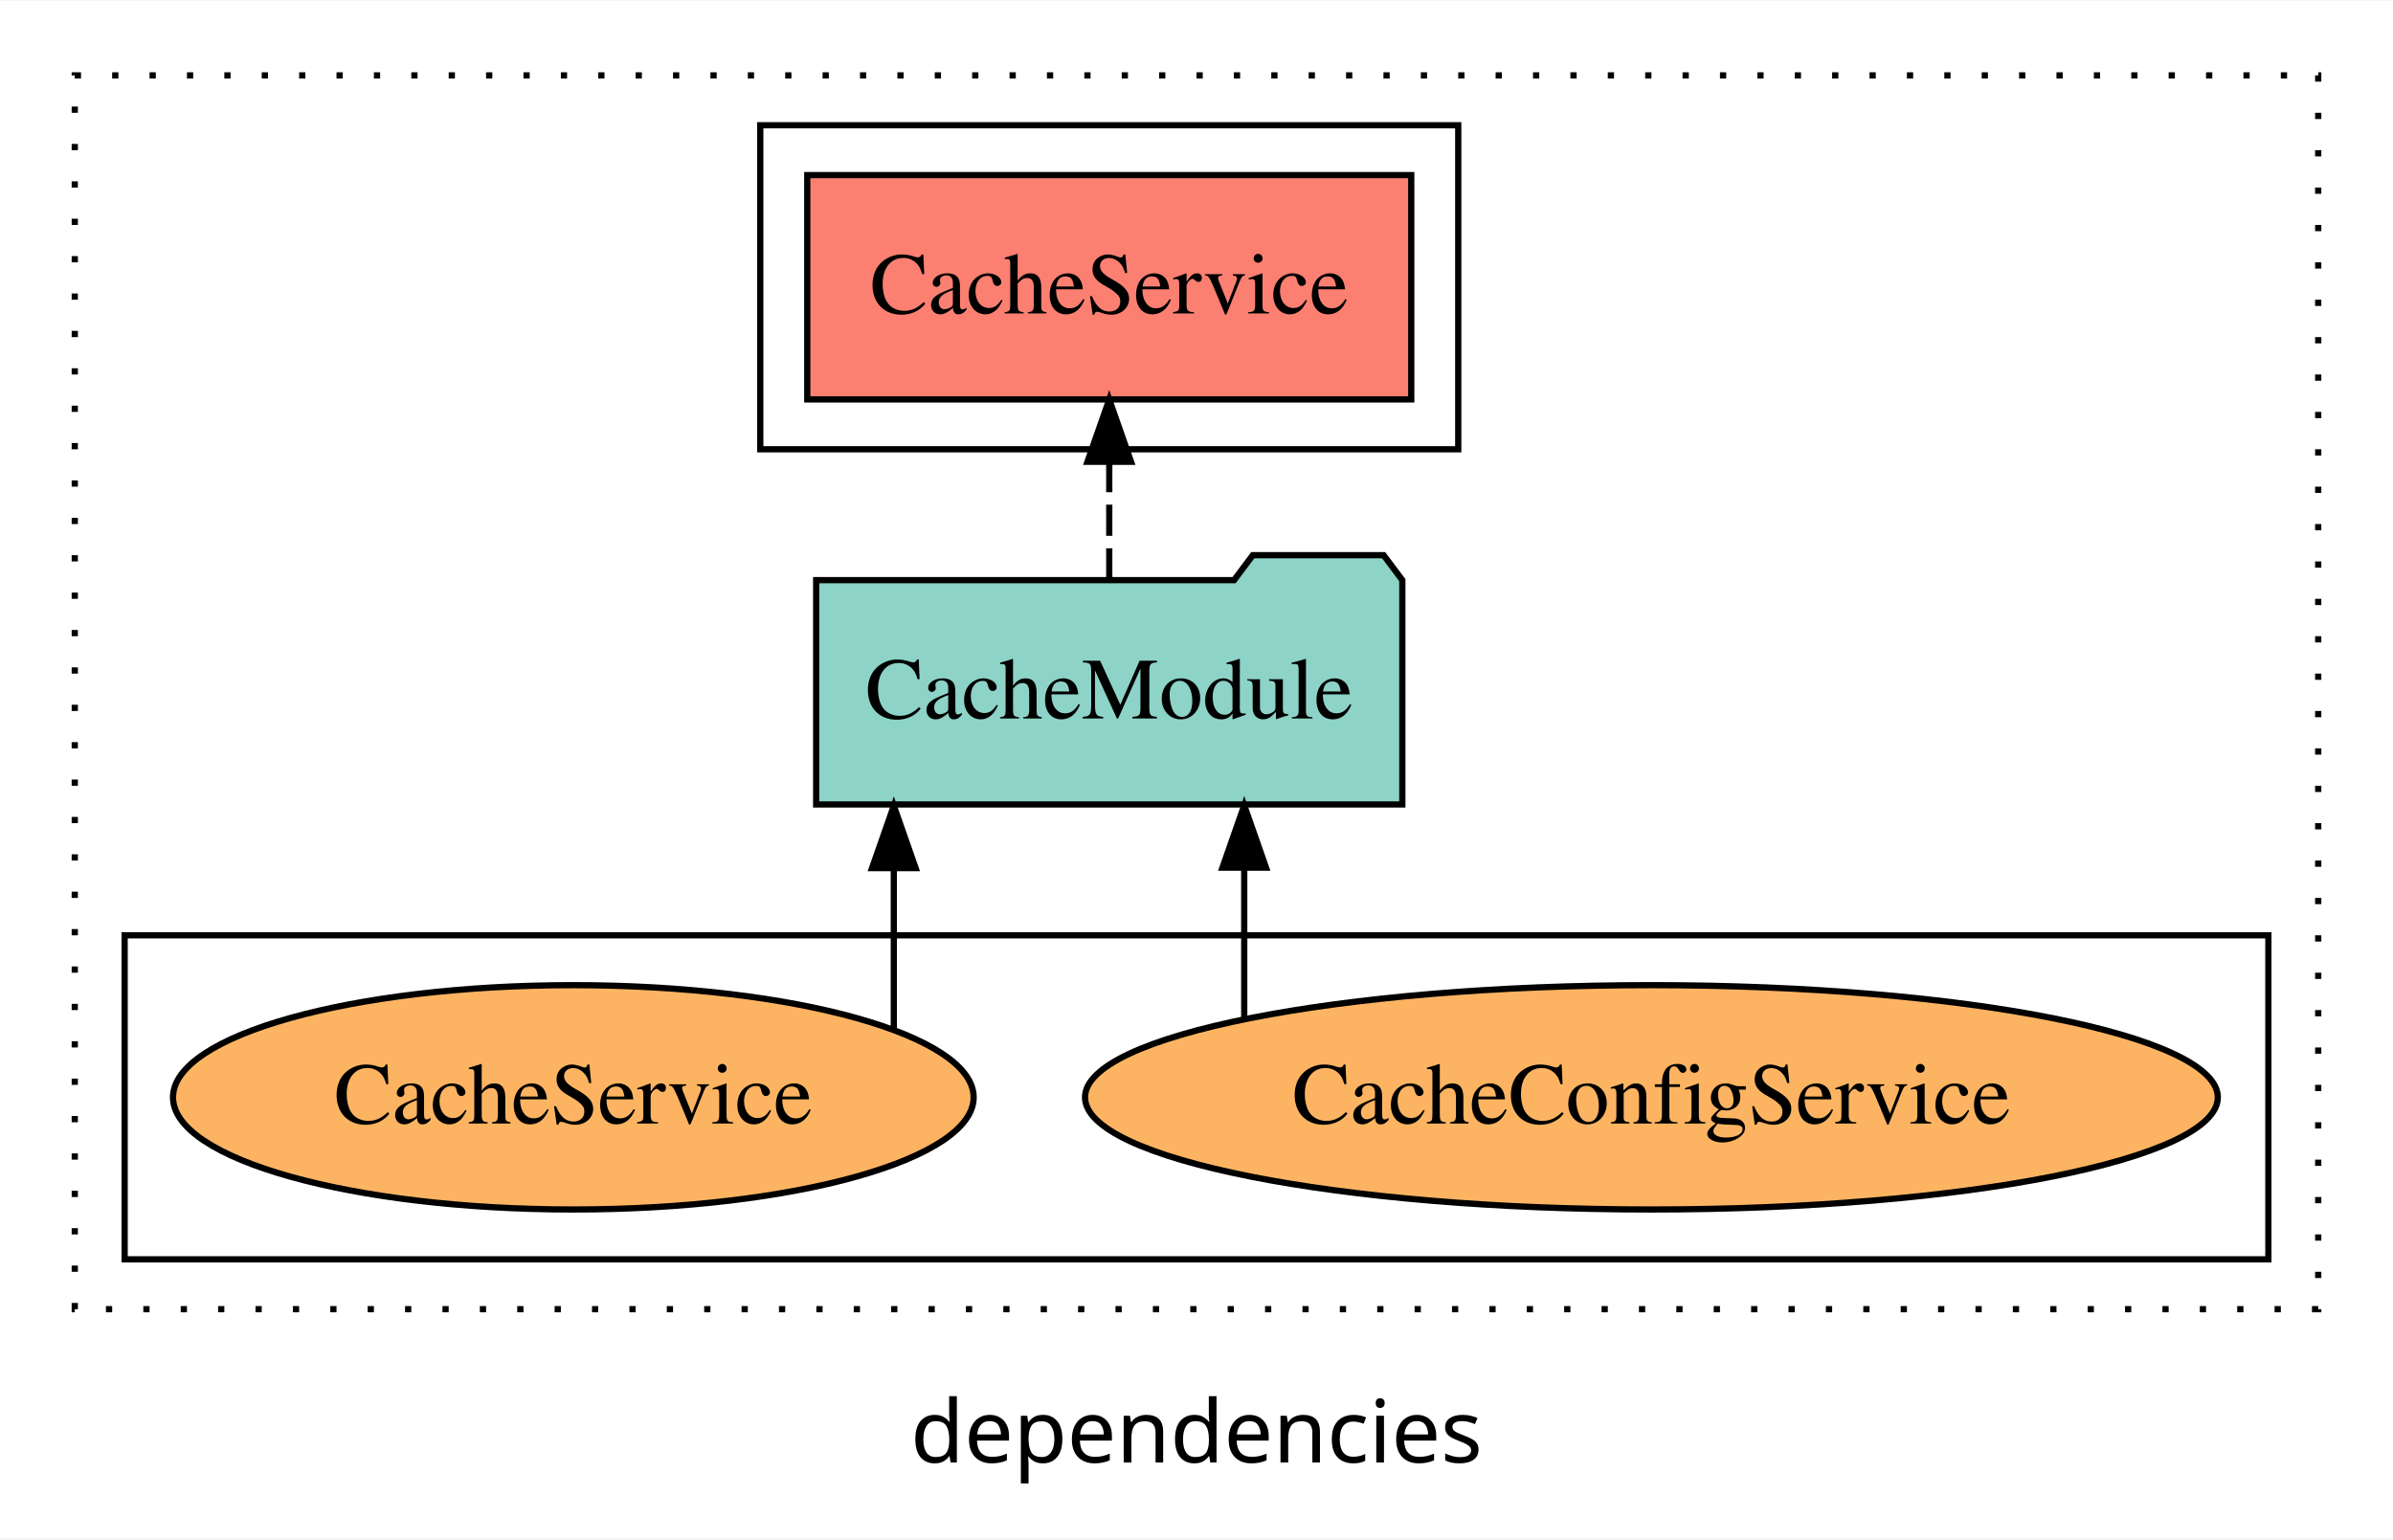
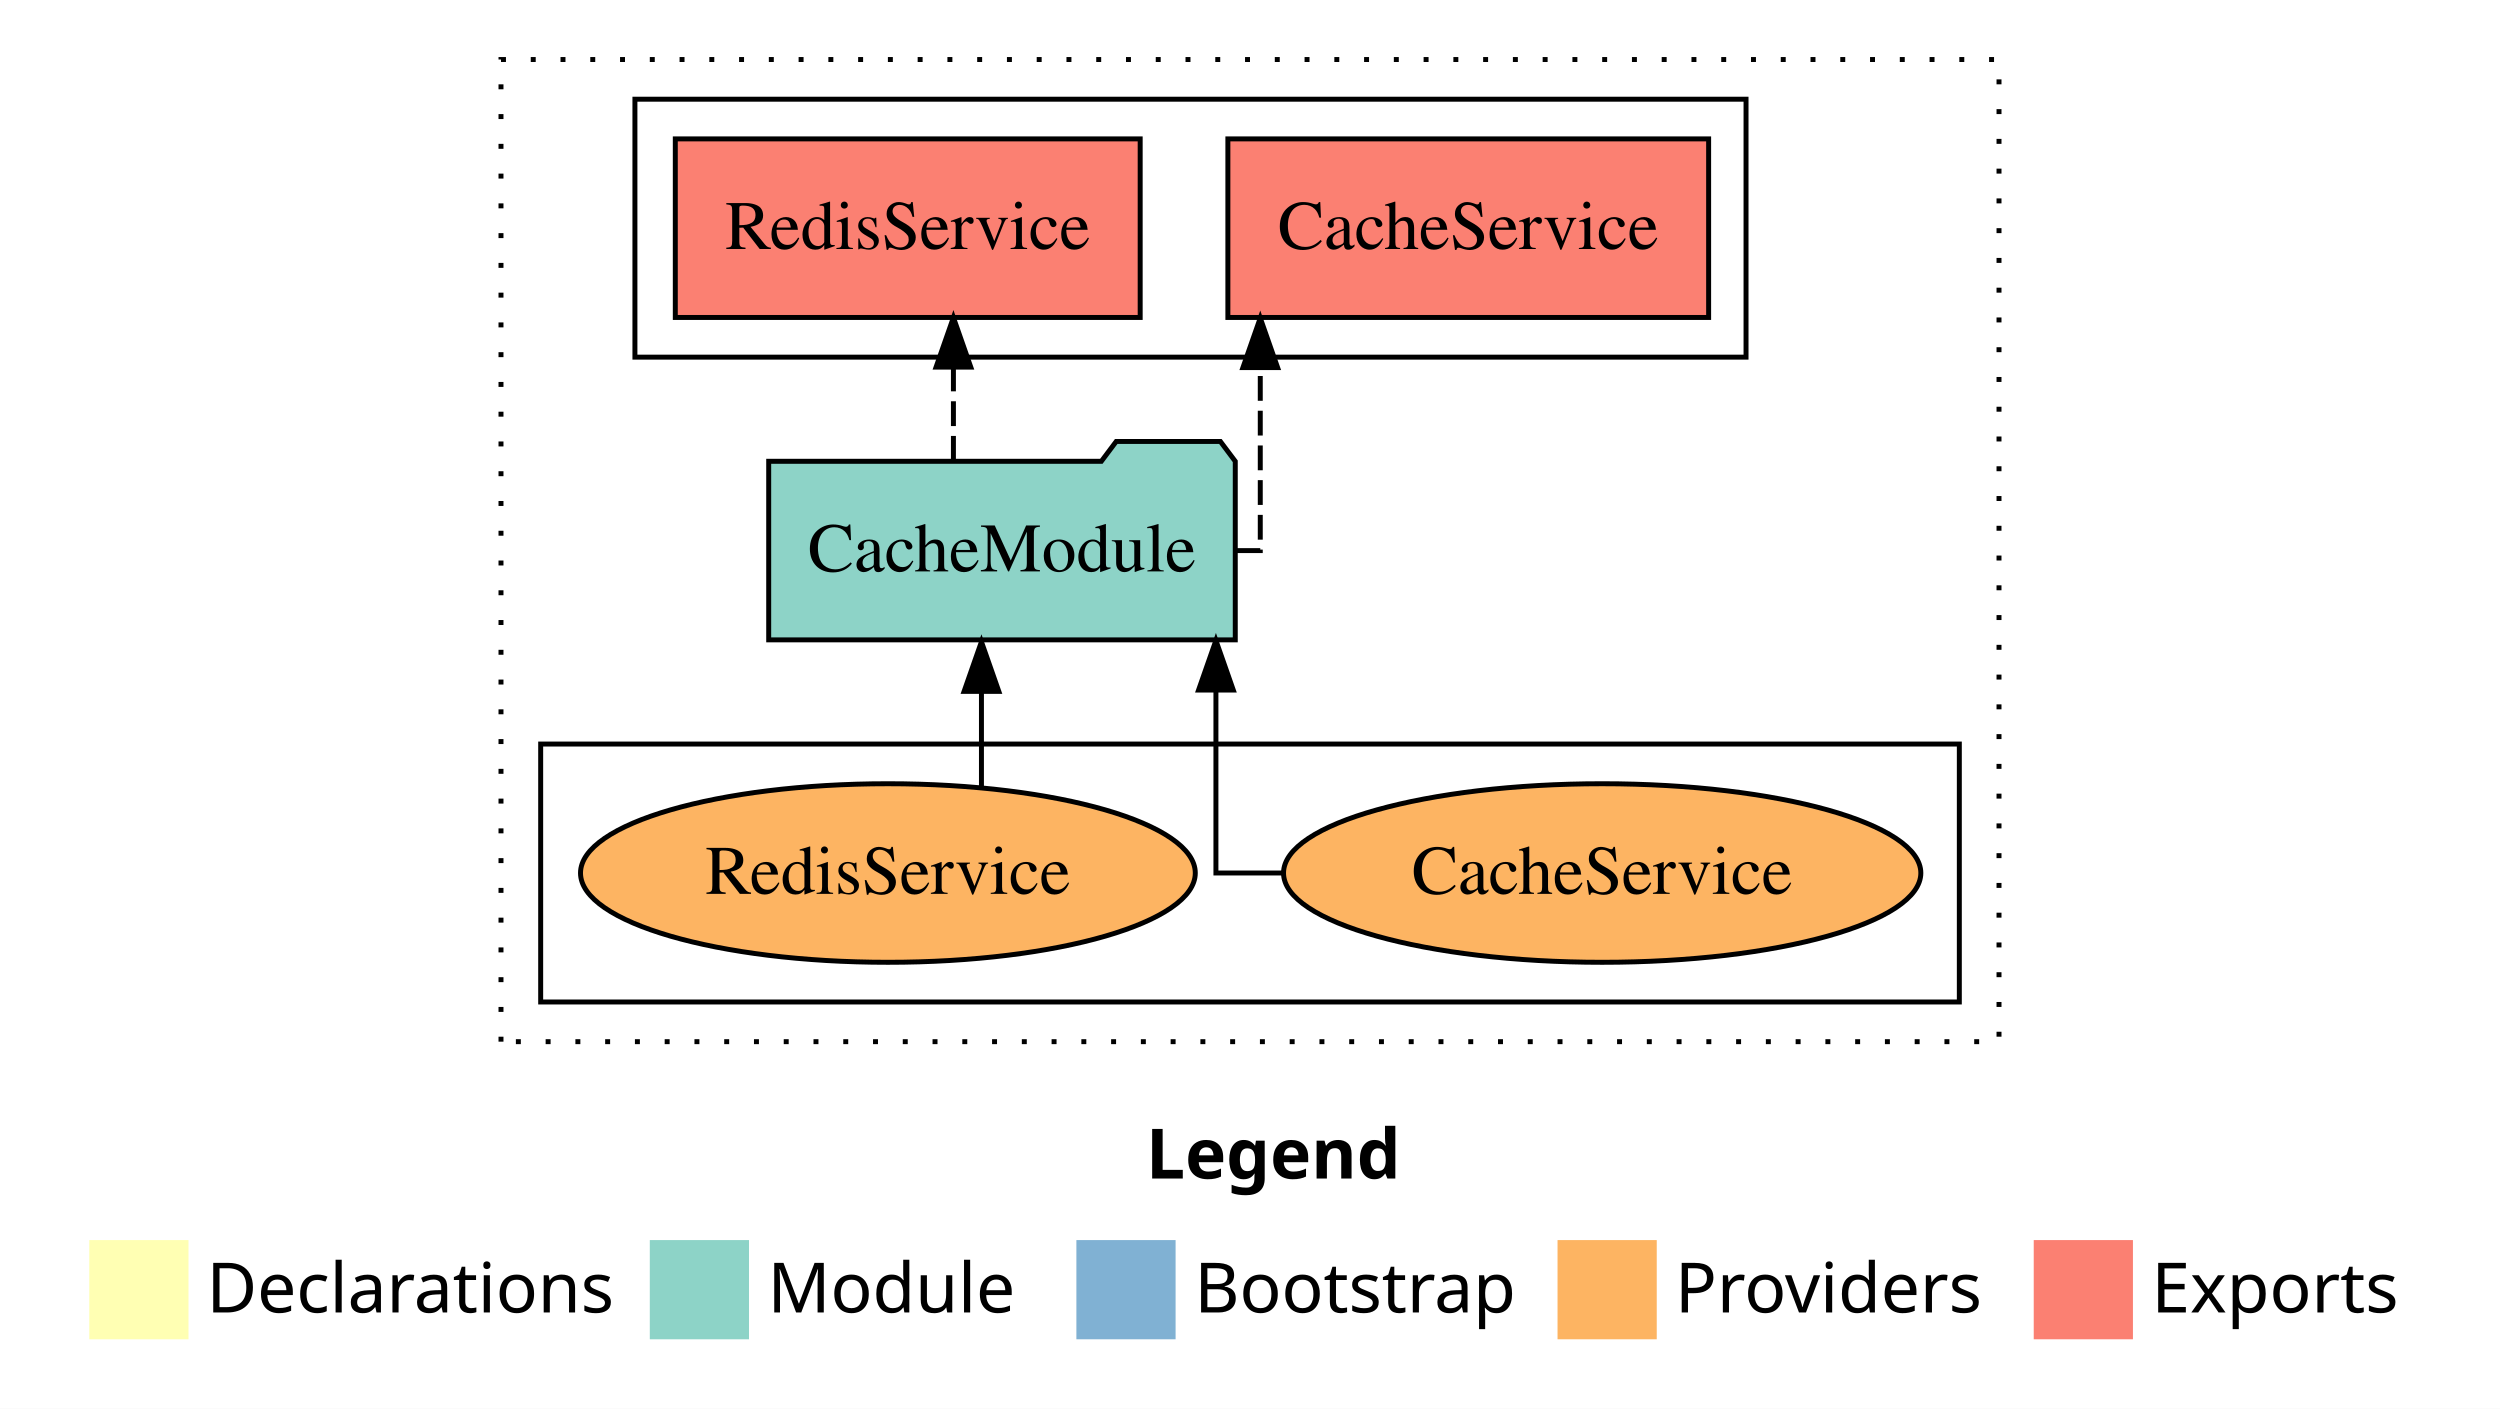
- <svg xmlns="http://www.w3.org/2000/svg" width="384pt" height="247pt" viewBox="0.00 0.00 384.00 246.80">
-   <g id="graph0" class="graph" transform="scale(1 1) rotate(0) translate(4 242.8)">
-     <polygon fill="white" stroke="transparent" points="-4,4 -4,-242.8 380,-242.8 380,4 -4,4" />
-     <text text-anchor="middle" x="188" y="-8.2" font-family="sans-serif" font-size="14.00">dependencies</text>
+ <svg xmlns="http://www.w3.org/2000/svg" width="504pt" height="284pt" viewBox="0.00 0.00 504.00 284.00">
+   <g id="graph0" class="graph" transform="scale(1 1) rotate(0) translate(4 280)">
+     <polygon fill="white" stroke="transparent" points="-4,4 -4,-280 500,-280 500,4 -4,4" />
+     <text text-anchor="start" x="227.01" y="-42.4" font-family="Times-12" font-weight="bold" font-size="14.00">Legend</text>
+     <polygon fill="#ffffb3" stroke="transparent" points="14,-10 14,-30 34,-30 34,-10 14,-10" />
+     <text text-anchor="start" x="37.63" y="-15.4" font-family="Times-12" font-size="14.00">  Declarations</text>
+     <polygon fill="#8dd3c7" stroke="transparent" points="127,-10 127,-30 147,-30 147,-10 127,-10" />
+     <text text-anchor="start" x="150.73" y="-15.4" font-family="Times-12" font-size="14.00">  Module</text>
+     <polygon fill="#80b1d3" stroke="transparent" points="213,-10 213,-30 233,-30 233,-10 213,-10" />
+     <text text-anchor="start" x="236.78" y="-15.4" font-family="Times-12" font-size="14.00">  Bootstrap</text>
+     <polygon fill="#fdb462" stroke="transparent" points="310,-10 310,-30 330,-30 330,-10 310,-10" />
+     <text text-anchor="start" x="333.67" y="-15.4" font-family="Times-12" font-size="14.00">  Providers</text>
+     <polygon fill="#fb8072" stroke="transparent" points="406,-10 406,-30 426,-30 426,-10 406,-10" />
+     <text text-anchor="start" x="429.73" y="-15.4" font-family="Times-12" font-size="14.00">  Exports</text>
    <g id="clust1" class="cluster">
-       <polygon fill="none" stroke="black" stroke-dasharray="1,5" points="8,-32.8 8,-230.8 368,-230.8 368,-32.8 8,-32.8" />
+       <polygon fill="none" stroke="black" stroke-dasharray="1,5" points="97,-70 97,-268 399,-268 399,-70 97,-70" />
    </g>
    <g id="clust4" class="cluster">
-       <polygon fill="none" stroke="black" points="118,-170.8 118,-222.8 230,-222.8 230,-170.8 118,-170.8" />
+       <polygon fill="none" stroke="black" points="124,-208 124,-260 348,-260 348,-208 124,-208" />
    </g>
    <g id="clust6" class="cluster">
-       <polygon fill="none" stroke="black" points="16,-40.8 16,-92.8 360,-92.8 360,-40.8 16,-40.8" />
+       <polygon fill="none" stroke="black" points="105,-78 105,-130 391,-130 391,-78 105,-78" />
    </g>
    <g id="node1" class="node">
-       <polygon fill="#fb8072" stroke="black" points="222.46,-214.8 125.54,-214.8 125.54,-178.8 222.46,-178.8 222.46,-214.8" />
-       <text text-anchor="middle" x="174" y="-192.6" font-family="Times,serif" font-size="14.00">CacheService </text>
+       <polygon fill="#fb8072" stroke="black" points="340.46,-252 243.54,-252 243.54,-216 340.46,-216 340.46,-252" />
+       <text text-anchor="middle" x="292" y="-229.8" font-family="Times,serif" font-size="14.00">CacheService </text>
    </g>
    <g id="node2" class="node">
-       <polygon fill="#8dd3c7" stroke="black" points="221.03,-149.8 218.03,-153.8 197.03,-153.8 194.03,-149.8 126.97,-149.8 126.97,-113.8 221.03,-113.8 221.03,-149.8" />
-       <text text-anchor="middle" x="174" y="-127.6" font-family="Times,serif" font-size="14.00">CacheModule</text>
+       <polygon fill="#fb8072" stroke="black" points="225.86,-252 132.14,-252 132.14,-216 225.86,-216 225.86,-252" />
+       <text text-anchor="middle" x="179" y="-229.8" font-family="Times,serif" font-size="14.00">RedisService </text>
+     </g>
+     <g id="node3" class="node">
+       <polygon fill="#8dd3c7" stroke="black" points="245.03,-187 242.03,-191 221.03,-191 218.03,-187 150.97,-187 150.97,-151 245.03,-151 245.03,-187" />
+       <text text-anchor="middle" x="198" y="-164.8" font-family="Times,serif" font-size="14.00">CacheModule</text>
    </g>
    <g id="edge1" class="edge">
-       <path fill="none" stroke="black" stroke-dasharray="5,2" d="M174,-149.91C174,-149.91 174,-168.79 174,-168.79" />
-       <polygon fill="black" stroke="black" points="170.5,-168.79 174,-178.79 177.5,-168.79 170.5,-168.79" />
-     </g>
-     <g id="node3" class="node">
-       <ellipse fill="#fdb462" stroke="black" cx="261" cy="-66.8" rx="90.89" ry="18" />
-       <text text-anchor="middle" x="261" y="-62.6" font-family="Times,serif" font-size="14.00">CacheConfigService</text>
+       <path fill="none" stroke="black" stroke-dasharray="5,2" d="M245.27,-169C248.24,-169 250.07,-169 250.07,-169 250.07,-169 250.07,-205.89 250.07,-205.89" />
+       <polygon fill="black" stroke="black" points="246.57,-205.89 250.07,-215.89 253.57,-205.89 246.57,-205.89" />
    </g>
    <g id="edge2" class="edge">
-       <path fill="none" stroke="black" d="M195.66,-79.33C195.66,-79.33 195.66,-103.65 195.66,-103.65" />
-       <polygon fill="black" stroke="black" points="192.16,-103.65 195.66,-113.65 199.16,-103.65 192.16,-103.65" />
+       <path fill="none" stroke="black" stroke-dasharray="5,2" d="M188.21,-187.11C188.21,-187.11 188.21,-205.99 188.21,-205.99" />
+       <polygon fill="black" stroke="black" points="184.71,-205.99 188.21,-215.99 191.71,-205.99 184.71,-205.99" />
    </g>
    <g id="node4" class="node">
-       <ellipse fill="#fdb462" stroke="black" cx="88" cy="-66.8" rx="64.24" ry="18" />
-       <text text-anchor="middle" x="88" y="-62.6" font-family="Times,serif" font-size="14.00">CacheService</text>
+       <ellipse fill="#fdb462" stroke="black" cx="319" cy="-104" rx="64.24" ry="18" />
+       <text text-anchor="middle" x="319" y="-99.8" font-family="Times,serif" font-size="14.00">CacheService</text>
    </g>
    <g id="edge3" class="edge">
-       <path fill="none" stroke="black" d="M139.43,-77.83C139.43,-77.83 139.43,-103.58 139.43,-103.58" />
-       <polygon fill="black" stroke="black" points="135.93,-103.58 139.43,-113.58 142.93,-103.58 135.93,-103.58" />
+       <path fill="none" stroke="black" d="M254.69,-104C246.62,-104 241.13,-104 241.13,-104 241.13,-104 241.13,-140.89 241.13,-140.89" />
+       <polygon fill="black" stroke="black" points="237.63,-140.89 241.13,-150.89 244.63,-140.89 237.63,-140.89" />
+     </g>
+     <g id="node5" class="node">
+       <ellipse fill="#fdb462" stroke="black" cx="175" cy="-104" rx="61.97" ry="18" />
+       <text text-anchor="middle" x="175" y="-99.8" font-family="Times,serif" font-size="14.00">RedisService</text>
+     </g>
+     <g id="edge4" class="edge">
+       <path fill="none" stroke="black" d="M193.86,-121.42C193.86,-121.42 193.86,-140.62 193.86,-140.62" />
+       <polygon fill="black" stroke="black" points="190.36,-140.62 193.86,-150.62 197.36,-140.62 190.36,-140.62" />
    </g>
  </g>
</svg>
